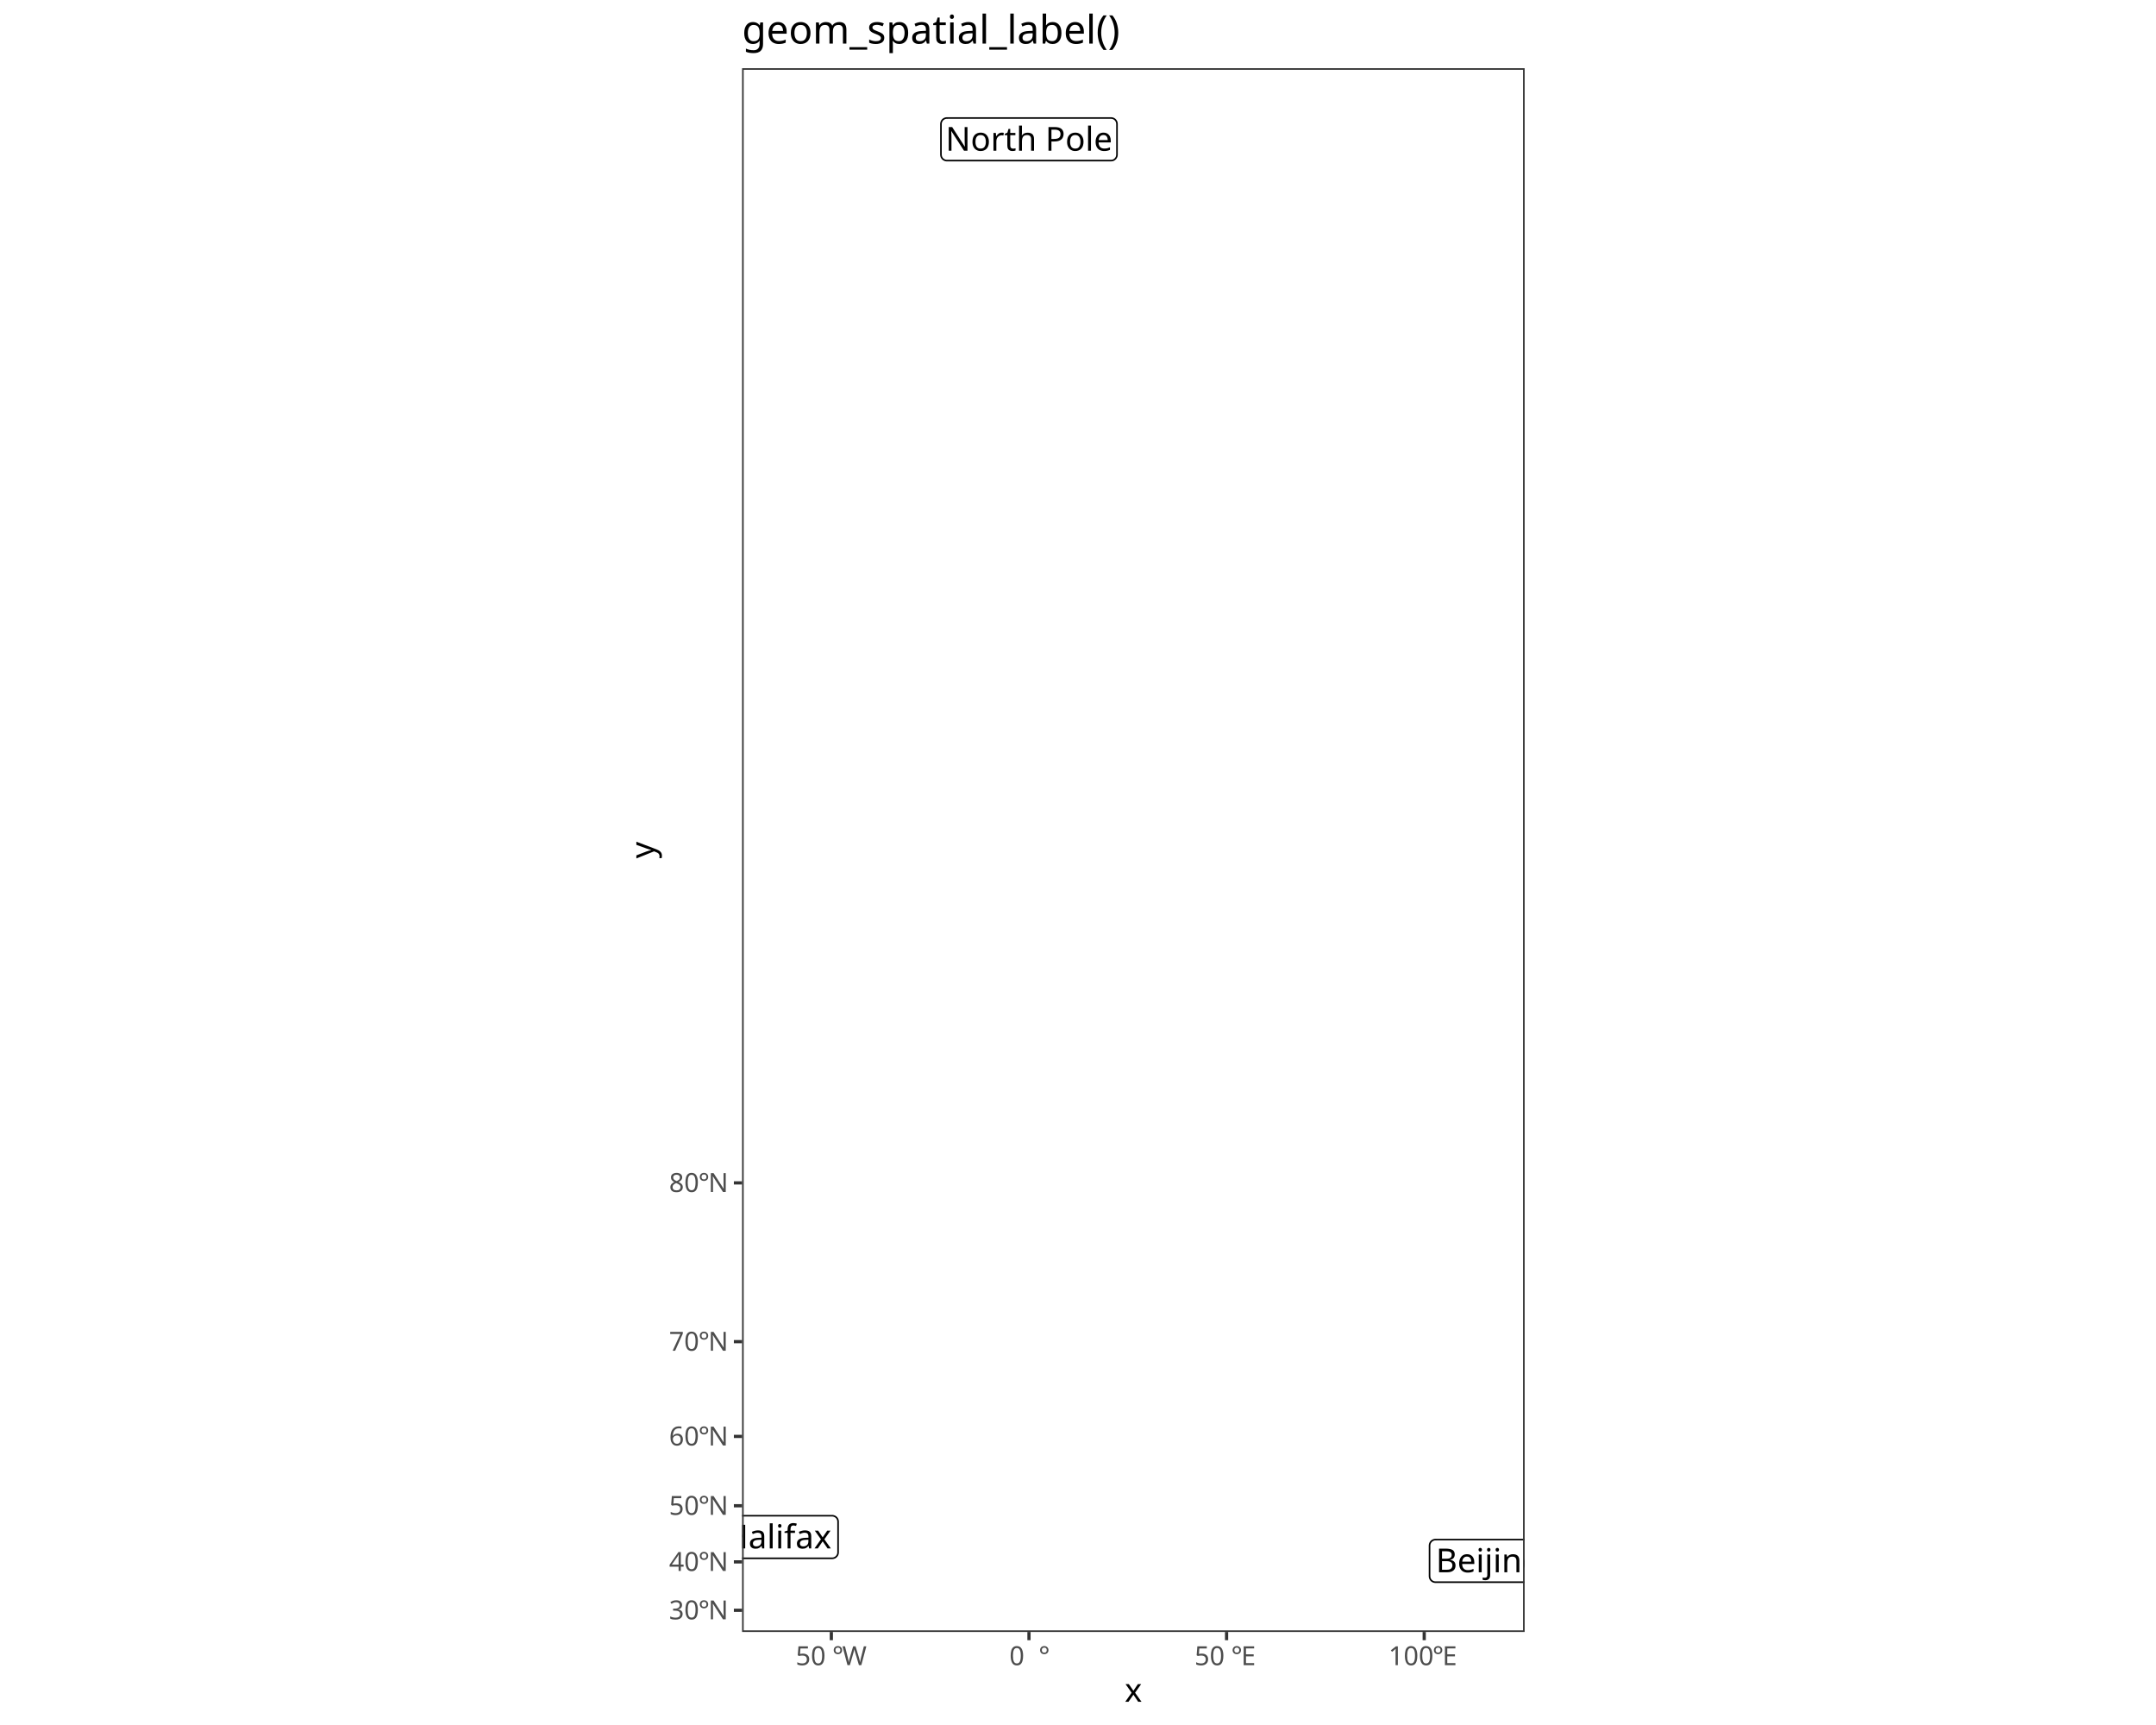
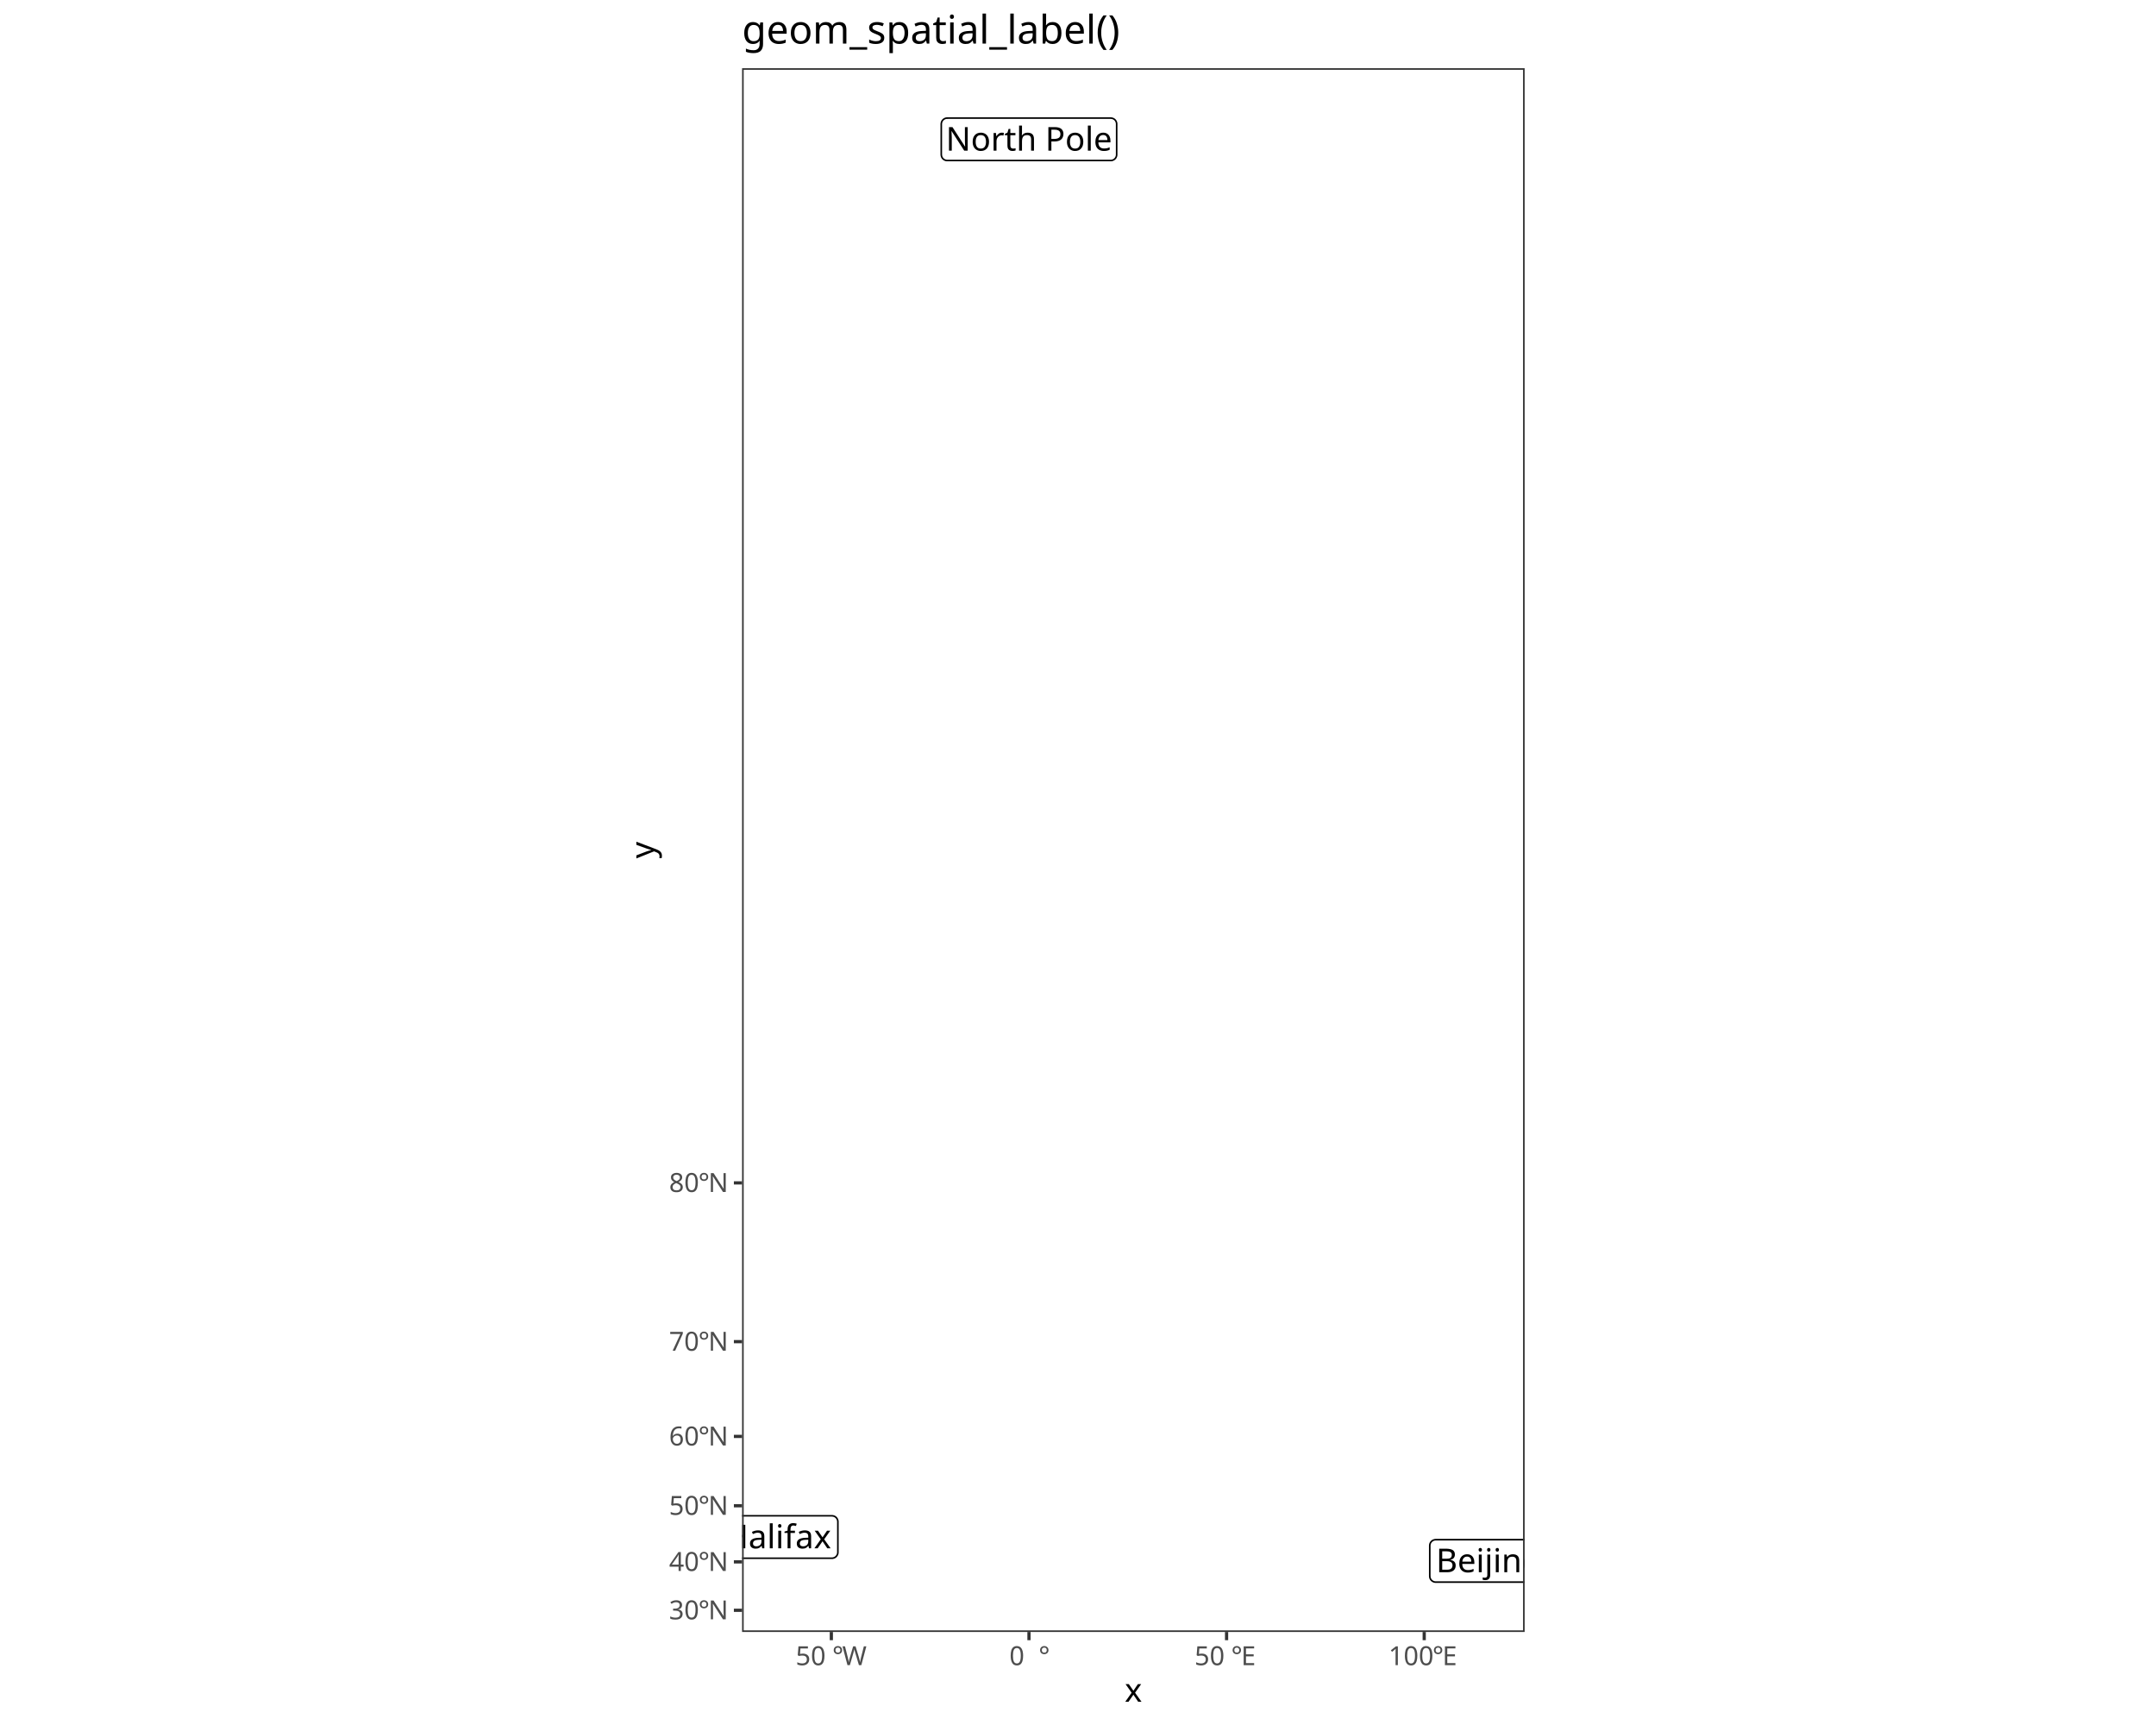
<svg xmlns="http://www.w3.org/2000/svg" class="svglite" data-engine-version="2.0" width="720.00pt" height="576.00pt" viewBox="0 0 720.00 576.00">
  <defs>
    <style type="text/css">
    .svglite line, .svglite polyline, .svglite polygon, .svglite path, .svglite rect, .svglite circle {
      fill: none;
      stroke: #000000;
      stroke-linecap: round;
      stroke-linejoin: round;
      stroke-miterlimit: 10.00;
    }
  </style>
  </defs>
  <rect width="100%" height="100%" style="stroke: none; fill: #FFFFFF;" />
  <defs>
    <clipPath id="cpMC4wMHw3MjAuMDB8MC4wMHw1NzYuMDA=">
      <rect x="0.00" y="0.00" width="720.00" height="576.00" />
    </clipPath>
  </defs>
  <g clip-path="url(#cpMC4wMHw3MjAuMDB8MC4wMHw1NzYuMDA=)">
</g>
  <defs>
    <clipPath id="cpMjA1LjM2fDUxNC42NHwwLjAwfDU3Ni4wMA==">
      <rect x="205.36" y="0.00" width="309.29" height="576.00" />
    </clipPath>
  </defs>
  <g clip-path="url(#cpMjA1LjM2fDUxNC42NHwwLjAwfDU3Ni4wMA==)">
    <rect x="205.36" y="0.00" width="309.29" height="576.00" style="stroke-width: 1.07; stroke: #FFFFFF; fill: #FFFFFF;" />
  </g>
  <g clip-path="url(#cpMC4wMHw3MjAuMDB8MC4wMHw1NzYuMDA=)">
</g>
  <defs>
    <clipPath id="cpMjQ3LjgyfDUwOS4xNnwyMi43OHw1NDQuOTQ=">
      <rect x="247.82" y="22.78" width="261.34" height="522.15" />
    </clipPath>
  </defs>
  <g clip-path="url(#cpMjQ3LjgyfDUwOS4xNnwyMi43OHw1NDQuOTQ=)">
    <rect x="247.82" y="22.78" width="261.34" height="522.15" style="stroke-width: 1.07; stroke: none; fill: #FFFFFF;" />
    <circle cx="259.70" cy="513.23" r="1.95" style="stroke-width: 0.71; fill: #000000;" />
    <circle cx="497.28" cy="521.20" r="1.95" style="stroke-width: 0.71; fill: #000000;" />
    <circle cx="343.63" cy="46.52" r="1.95" style="stroke-width: 0.71; fill: #000000;" />
-     <polygon points="241.50,520.34 277.90,520.34 277.82,520.34 278.14,520.32 278.45,520.26 278.75,520.15 279.03,519.99 279.27,519.78 279.49,519.54 279.66,519.27 279.78,518.98 279.86,518.67 279.88,518.35 279.88,518.35 279.88,508.10 279.88,508.10 279.86,507.79 279.78,507.47 279.66,507.18 279.49,506.91 279.27,506.67 279.03,506.47 278.75,506.31 278.45,506.20 278.14,506.13 277.90,506.12 241.50,506.12 241.74,506.13 241.42,506.12 241.10,506.16 240.79,506.25 240.51,506.38 240.24,506.56 240.01,506.79 239.82,507.04 239.67,507.33 239.57,507.63 239.52,507.94 239.51,508.10 239.51,518.35 239.52,518.19 239.52,518.51 239.57,518.83 239.67,519.13 239.82,519.41 240.01,519.67 240.24,519.89 240.51,520.07 240.79,520.21 241.10,520.30 241.42,520.34 " style="stroke-width: 0.53; fill: #FFFFFF;" />
-     <text x="259.70" y="517.03" text-anchor="middle" style="font-size: 11.04px; font-family: sans;" textLength="33.75px" lengthAdjust="spacingAndGlyphs">Halifax</text>
-     <polygon points="479.39,528.31 515.18,528.31 515.10,528.31 515.42,528.30 515.73,528.24 516.03,528.12 516.31,527.96 516.55,527.76 516.77,527.52 516.94,527.25 517.06,526.96 517.14,526.65 517.17,526.33 517.17,526.33 517.17,516.08 517.17,516.08 517.14,515.76 517.06,515.45 516.94,515.16 516.77,514.89 516.55,514.65 516.31,514.45 516.03,514.29 515.73,514.17 515.42,514.11 515.18,514.09 479.39,514.09 479.63,514.11 479.31,514.09 478.99,514.13 478.68,514.22 478.40,514.36 478.13,514.54 477.90,514.76 477.71,515.02 477.56,515.30 477.46,515.60 477.41,515.92 477.40,516.08 477.40,526.33 477.41,526.17 477.41,526.49 477.46,526.80 477.56,527.11 477.71,527.39 477.90,527.65 478.13,527.87 478.40,528.05 478.68,528.19 478.99,528.27 479.31,528.31 " style="stroke-width: 0.53; fill: #FFFFFF;" />
-     <text x="497.28" y="525.00" text-anchor="middle" style="font-size: 11.04px; font-family: sans;" textLength="33.14px" lengthAdjust="spacingAndGlyphs">Beijing</text>
-     <polygon points="316.22,53.63 371.03,53.63 370.95,53.63 371.27,53.61 371.59,53.55 371.89,53.44 372.16,53.28 372.41,53.07 372.62,52.84 372.79,52.56 372.92,52.27 372.99,51.96 373.02,51.64 373.02,51.64 373.02,41.39 373.02,41.39 372.99,41.08 372.92,40.76 372.79,40.47 372.62,40.20 372.41,39.96 372.16,39.76 371.89,39.60 371.59,39.49 371.27,39.42 371.03,39.41 316.22,39.41 316.46,39.42 316.14,39.41 315.82,39.45 315.52,39.54 315.23,39.67 314.96,39.86 314.73,40.08 314.54,40.33 314.39,40.62 314.29,40.92 314.24,41.23 314.23,41.39 314.23,51.64 314.24,51.48 314.24,51.80 314.29,52.12 314.39,52.42 314.54,52.70 314.73,52.96 314.96,53.18 315.23,53.36 315.52,53.50 315.82,53.59 316.14,53.63 " style="stroke-width: 0.53; fill: #FFFFFF;" />
-     <text x="343.63" y="50.32" text-anchor="middle" style="font-size: 11.04px; font-family: sans;" textLength="52.16px" lengthAdjust="spacingAndGlyphs">North Pole</text>
+     <polygon points="241.56,520.31 277.83,520.31 277.75,520.31 278.07,520.30 278.38,520.23 278.68,520.12 278.96,519.96 279.20,519.76 279.41,519.52 279.58,519.25 279.71,518.96 279.79,518.65 279.81,518.33 279.81,518.33 279.81,508.12 279.81,508.12 279.79,507.81 279.71,507.50 279.58,507.20 279.41,506.93 279.20,506.69 278.96,506.49 278.68,506.33 278.38,506.22 278.07,506.16 277.83,506.14 241.56,506.14 241.80,506.16 241.48,506.14 241.17,506.18 240.86,506.27 240.57,506.41 240.31,506.59 240.08,506.81 239.89,507.06 239.74,507.35 239.64,507.65 239.59,507.96 239.58,508.12 239.58,518.33 239.59,518.17 239.59,518.49 239.64,518.81 239.74,519.11 239.89,519.39 240.08,519.65 240.31,519.87 240.57,520.05 240.86,520.18 241.17,520.27 241.48,520.31 " style="stroke-width: 0.53; fill: #FFFFFF;" />
+     <text x="259.70" y="517.01" text-anchor="middle" style="font-size: 11.00px; font-family: sans;" textLength="33.63px" lengthAdjust="spacingAndGlyphs">Halifax</text>
+     <polygon points="479.45,528.29 515.11,528.29 515.03,528.29 515.35,528.27 515.66,528.21 515.96,528.10 516.24,527.94 516.49,527.74 516.70,527.50 516.87,527.23 516.99,526.94 517.07,526.63 517.09,526.31 517.09,526.31 517.09,516.10 517.09,516.10 517.07,515.78 516.99,515.47 516.87,515.18 516.70,514.91 516.49,514.67 516.24,514.47 515.96,514.31 515.66,514.20 515.35,514.13 515.11,514.12 479.45,514.12 479.69,514.13 479.37,514.12 479.06,514.16 478.75,514.25 478.46,514.38 478.20,514.57 477.97,514.79 477.78,515.04 477.63,515.32 477.53,515.62 477.48,515.94 477.47,516.10 477.47,526.31 477.48,526.15 477.48,526.47 477.53,526.78 477.63,527.09 477.78,527.37 477.97,527.62 478.20,527.84 478.46,528.02 478.75,528.16 479.06,528.25 479.37,528.29 " style="stroke-width: 0.53; fill: #FFFFFF;" />
+     <text x="497.28" y="524.99" text-anchor="middle" style="font-size: 11.00px; font-family: sans;" textLength="33.02px" lengthAdjust="spacingAndGlyphs">Beijing</text>
+     <polygon points="316.32,53.60 370.93,53.60 370.86,53.60 371.17,53.59 371.49,53.52 371.78,53.41 372.06,53.25 372.31,53.05 372.52,52.81 372.69,52.54 372.81,52.25 372.89,51.94 372.91,51.62 372.91,51.62 372.91,41.41 372.91,41.41 372.89,41.10 372.81,40.79 372.69,40.49 372.52,40.22 372.31,39.98 372.06,39.78 371.78,39.62 371.49,39.51 371.17,39.45 370.93,39.43 316.32,39.43 316.56,39.45 316.24,39.43 315.92,39.47 315.62,39.56 315.33,39.70 315.07,39.88 314.84,40.10 314.65,40.35 314.50,40.64 314.40,40.94 314.35,41.25 314.34,41.41 314.34,51.62 314.35,51.46 314.35,51.78 314.40,52.10 314.50,52.40 314.65,52.68 314.84,52.94 315.07,53.16 315.33,53.34 315.62,53.47 315.92,53.56 316.24,53.60 " style="stroke-width: 0.53; fill: #FFFFFF;" />
+     <text x="343.63" y="50.30" text-anchor="middle" style="font-size: 11.00px; font-family: sans;" textLength="51.97px" lengthAdjust="spacingAndGlyphs">North Pole</text>
    <rect x="247.82" y="22.78" width="261.34" height="522.15" style="stroke-width: 1.07; stroke: #333333;" />
  </g>
  <g clip-path="url(#cpMC4wMHw3MjAuMDB8MC4wMHw1NzYuMDA=)">
    <text x="223.43" y="540.72" style="font-size: 8.80px; fill: #4D4D4D; font-family: sans;" textLength="9.79px" lengthAdjust="spacingAndGlyphs">30</text>
    <text x="233.22" y="540.72" style="font-size: 8.80px; fill: #4D4D4D; font-family: sans;" textLength="3.31px" lengthAdjust="spacingAndGlyphs">°</text>
    <text x="236.53" y="540.72" style="font-size: 8.80px; fill: #4D4D4D; font-family: sans;" textLength="6.36px" lengthAdjust="spacingAndGlyphs">N</text>
    <text x="223.43" y="524.56" style="font-size: 8.80px; fill: #4D4D4D; font-family: sans;" textLength="9.79px" lengthAdjust="spacingAndGlyphs">40</text>
    <text x="233.22" y="524.56" style="font-size: 8.80px; fill: #4D4D4D; font-family: sans;" textLength="3.31px" lengthAdjust="spacingAndGlyphs">°</text>
    <text x="236.53" y="524.56" style="font-size: 8.80px; fill: #4D4D4D; font-family: sans;" textLength="6.36px" lengthAdjust="spacingAndGlyphs">N</text>
    <text x="223.43" y="505.83" style="font-size: 8.80px; fill: #4D4D4D; font-family: sans;" textLength="9.79px" lengthAdjust="spacingAndGlyphs">50</text>
    <text x="233.22" y="505.83" style="font-size: 8.80px; fill: #4D4D4D; font-family: sans;" textLength="3.31px" lengthAdjust="spacingAndGlyphs">°</text>
    <text x="236.53" y="505.83" style="font-size: 8.80px; fill: #4D4D4D; font-family: sans;" textLength="6.36px" lengthAdjust="spacingAndGlyphs">N</text>
    <text x="223.43" y="482.66" style="font-size: 8.80px; fill: #4D4D4D; font-family: sans;" textLength="9.79px" lengthAdjust="spacingAndGlyphs">60</text>
    <text x="233.22" y="482.66" style="font-size: 8.80px; fill: #4D4D4D; font-family: sans;" textLength="3.31px" lengthAdjust="spacingAndGlyphs">°</text>
    <text x="236.53" y="482.66" style="font-size: 8.80px; fill: #4D4D4D; font-family: sans;" textLength="6.36px" lengthAdjust="spacingAndGlyphs">N</text>
    <text x="223.43" y="451.02" style="font-size: 8.80px; fill: #4D4D4D; font-family: sans;" textLength="9.79px" lengthAdjust="spacingAndGlyphs">70</text>
    <text x="233.22" y="451.02" style="font-size: 8.80px; fill: #4D4D4D; font-family: sans;" textLength="3.31px" lengthAdjust="spacingAndGlyphs">°</text>
    <text x="236.53" y="451.02" style="font-size: 8.80px; fill: #4D4D4D; font-family: sans;" textLength="6.36px" lengthAdjust="spacingAndGlyphs">N</text>
    <text x="223.43" y="398.01" style="font-size: 8.80px; fill: #4D4D4D; font-family: sans;" textLength="9.79px" lengthAdjust="spacingAndGlyphs">80</text>
    <text x="233.22" y="398.01" style="font-size: 8.80px; fill: #4D4D4D; font-family: sans;" textLength="3.31px" lengthAdjust="spacingAndGlyphs">°</text>
    <text x="236.53" y="398.01" style="font-size: 8.80px; fill: #4D4D4D; font-family: sans;" textLength="6.36px" lengthAdjust="spacingAndGlyphs">N</text>
    <polyline points="245.08,537.69 247.82,537.69 " style="stroke-width: 1.07; stroke: #333333; stroke-linecap: butt;" />
    <polyline points="245.08,521.53 247.82,521.53 " style="stroke-width: 1.07; stroke: #333333; stroke-linecap: butt;" />
    <polyline points="245.08,502.79 247.82,502.79 " style="stroke-width: 1.07; stroke: #333333; stroke-linecap: butt;" />
    <polyline points="245.08,479.63 247.82,479.63 " style="stroke-width: 1.07; stroke: #333333; stroke-linecap: butt;" />
    <polyline points="245.08,447.99 247.82,447.99 " style="stroke-width: 1.07; stroke: #333333; stroke-linecap: butt;" />
    <polyline points="245.08,394.98 247.82,394.98 " style="stroke-width: 1.07; stroke: #333333; stroke-linecap: butt;" />
    <polyline points="277.63,547.68 277.63,544.94 " style="stroke-width: 1.07; stroke: #333333; stroke-linecap: butt;" />
    <polyline points="343.63,547.68 343.63,544.94 " style="stroke-width: 1.07; stroke: #333333; stroke-linecap: butt;" />
    <polyline points="409.62,547.68 409.62,544.94 " style="stroke-width: 1.07; stroke: #333333; stroke-linecap: butt;" />
    <polyline points="475.62,547.68 475.62,544.94 " style="stroke-width: 1.07; stroke: #333333; stroke-linecap: butt;" />
    <text x="265.71" y="556.02" style="font-size: 8.80px; fill: #4D4D4D; font-family: sans;" textLength="12.23px" lengthAdjust="spacingAndGlyphs"> 50</text>
    <text x="277.94" y="556.02" style="font-size: 8.80px; fill: #4D4D4D; font-family: sans;" textLength="3.31px" lengthAdjust="spacingAndGlyphs">°</text>
    <text x="281.25" y="556.02" style="font-size: 8.80px; fill: #4D4D4D; font-family: sans;" textLength="8.31px" lengthAdjust="spacingAndGlyphs">W</text>
    <text x="337.08" y="556.02" style="font-size: 8.80px; fill: #4D4D4D; font-family: sans;" textLength="9.78px" lengthAdjust="spacingAndGlyphs">  0</text>
    <text x="346.86" y="556.02" style="font-size: 8.80px; fill: #4D4D4D; font-family: sans;" textLength="3.31px" lengthAdjust="spacingAndGlyphs">°</text>
    <text x="398.92" y="556.02" style="font-size: 8.80px; fill: #4D4D4D; font-family: sans;" textLength="12.23px" lengthAdjust="spacingAndGlyphs"> 50</text>
    <text x="411.15" y="556.02" style="font-size: 8.80px; fill: #4D4D4D; font-family: sans;" textLength="3.31px" lengthAdjust="spacingAndGlyphs">°</text>
    <text x="414.46" y="556.02" style="font-size: 8.80px; fill: #4D4D4D; font-family: sans;" textLength="5.87px" lengthAdjust="spacingAndGlyphs">E</text>
    <text x="463.69" y="556.02" style="font-size: 8.80px; fill: #4D4D4D; font-family: sans;" textLength="14.68px" lengthAdjust="spacingAndGlyphs">100</text>
    <text x="478.37" y="556.02" style="font-size: 8.80px; fill: #4D4D4D; font-family: sans;" textLength="3.31px" lengthAdjust="spacingAndGlyphs">°</text>
    <text x="481.68" y="556.02" style="font-size: 8.80px; fill: #4D4D4D; font-family: sans;" textLength="5.87px" lengthAdjust="spacingAndGlyphs">E</text>
    <text x="378.49" y="568.24" text-anchor="middle" style="font-size: 11.00px; font-family: sans;" textLength="5.50px" lengthAdjust="spacingAndGlyphs">x</text>
    <text transform="translate(218.41,283.86) rotate(-90)" text-anchor="middle" style="font-size: 11.00px; font-family: sans;" textLength="5.50px" lengthAdjust="spacingAndGlyphs">y</text>
    <text x="247.82" y="14.56" style="font-size: 13.20px; font-family: sans;" textLength="122.55px" lengthAdjust="spacingAndGlyphs">geom_spatial_label()</text>
  </g>
</svg>
